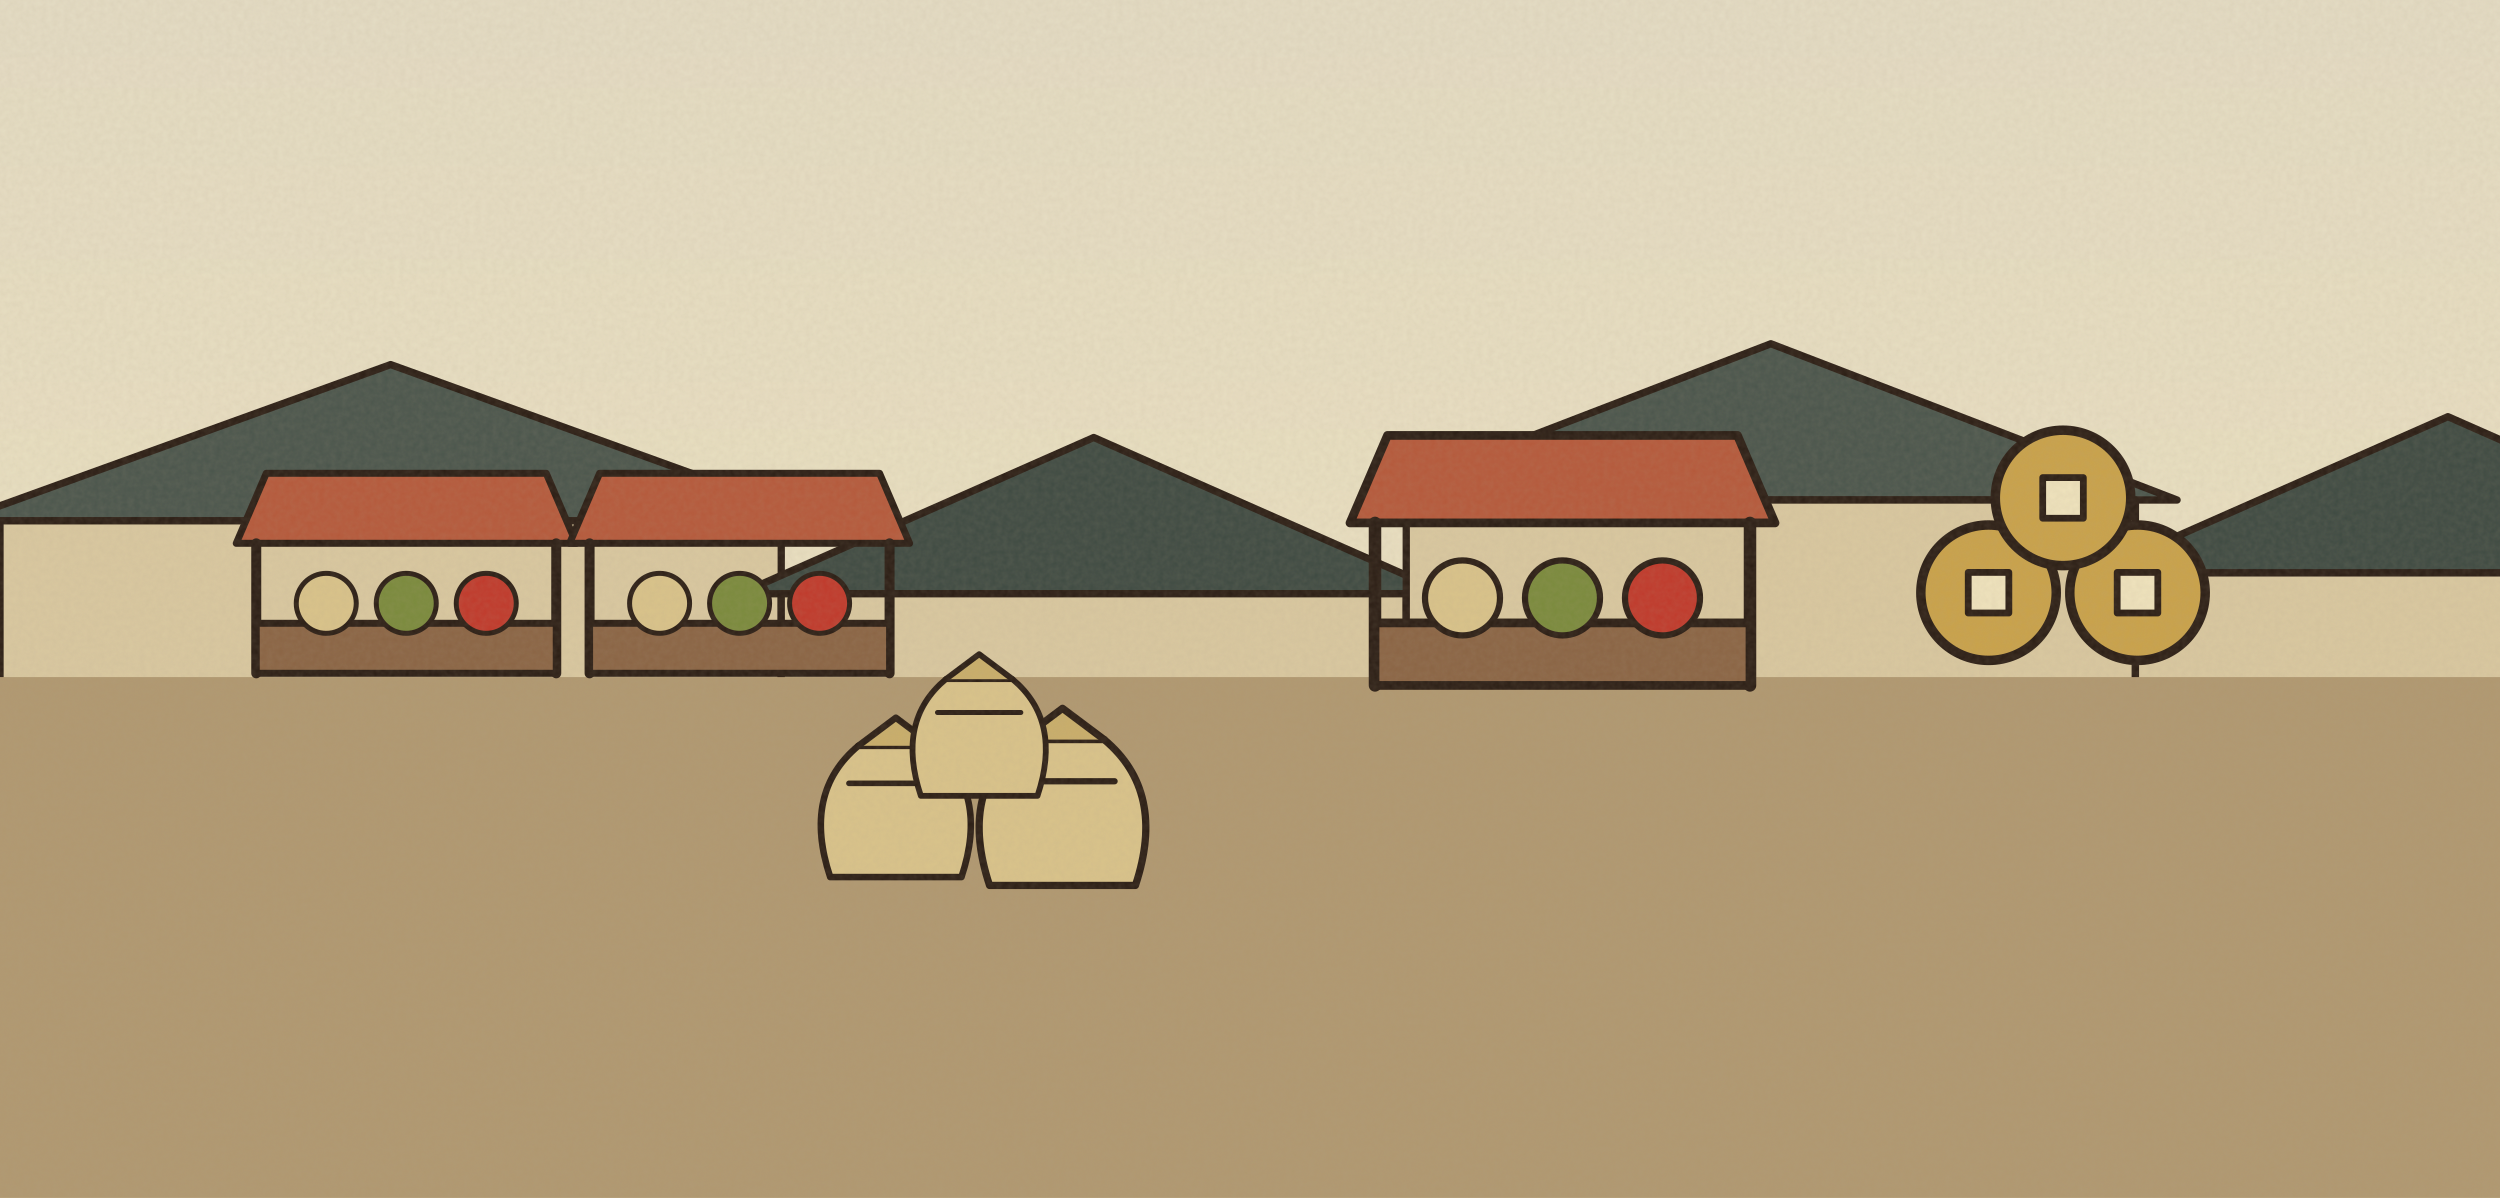
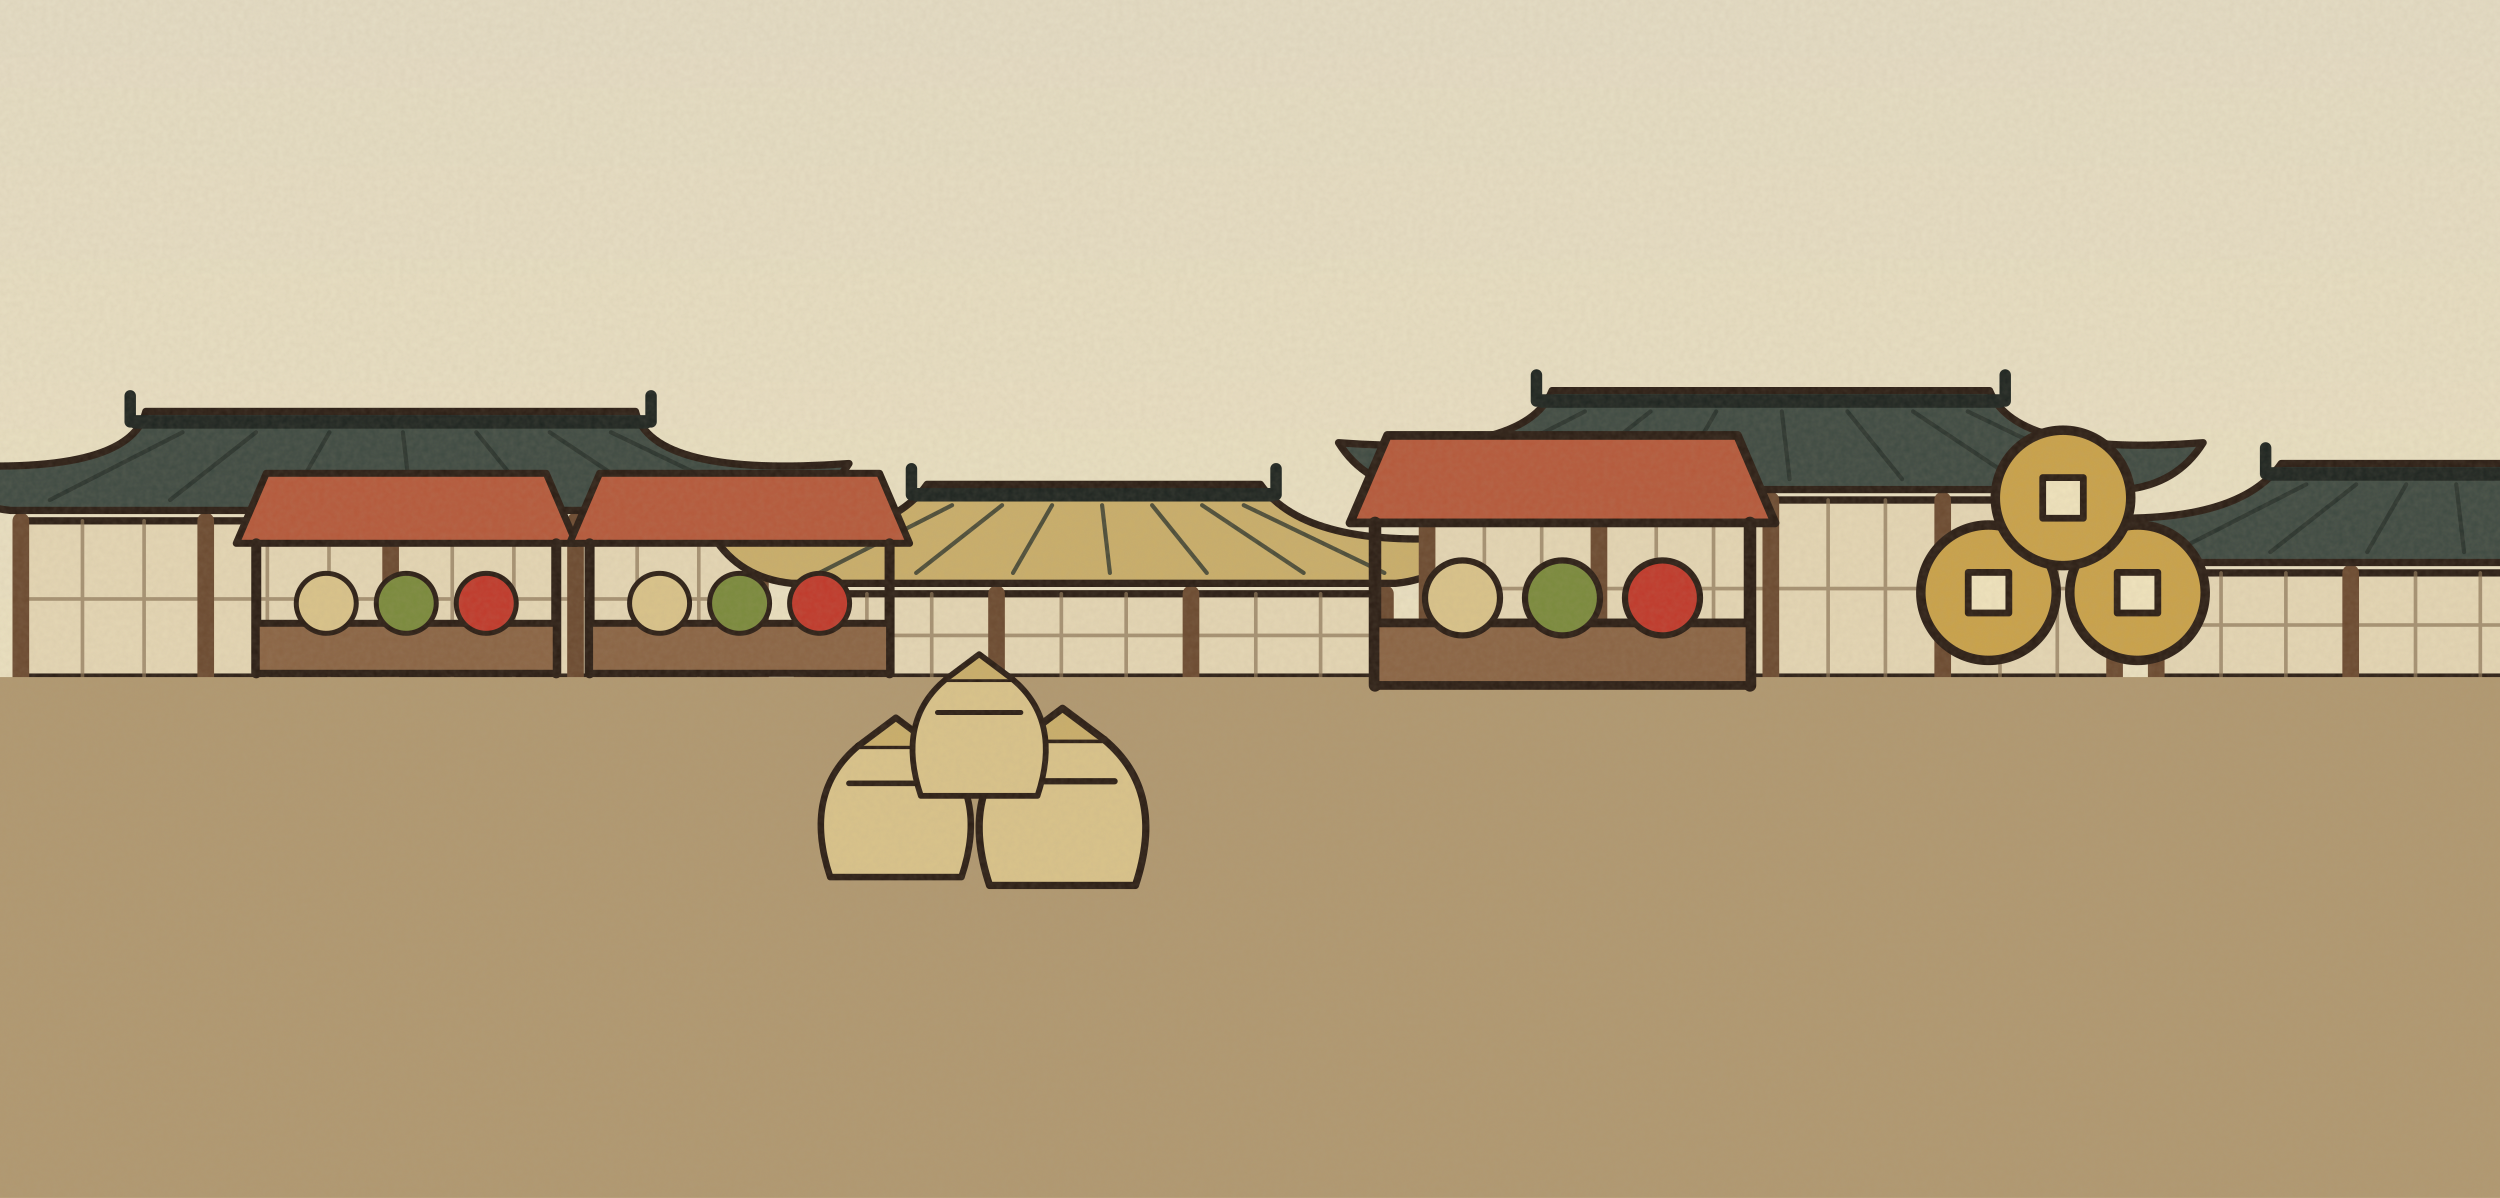
<svg xmlns="http://www.w3.org/2000/svg" viewBox="0 0 480 230" width="480" height="230" role="img" aria-label="한양 시장 거리의 좌판과 엽전">
  <defs>
    <linearGradient id="sky" x1="0" y1="0" x2="0" y2="1">
      <stop offset="0" stop-color="#e4dcc4" />
      <stop offset="1" stop-color="#efe3bd" />
    </linearGradient>
    <filter id="paper" x="0" y="0" width="100%" height="100%">
      <feTurbulence type="fractalNoise" baseFrequency="0.9" numOctaves="2" seed="4" result="n" />
      <feColorMatrix in="n" type="matrix" values="0 0 0 0 0.45  0 0 0 0 0.36  0 0 0 0 0.25  0 0 0 0.16 0" />
      <feComposite in2="SourceGraphic" operator="in" />
    </filter>
    <filter id="wash">
      <feTurbulence type="fractalNoise" baseFrequency="0.03 0.08" numOctaves="3" seed="7" result="t" />
      <feDisplacementMap in="SourceGraphic" in2="t" scale="6" />
    </filter>
    <linearGradient id="sea" x1="0" y1="0" x2="0" y2="1">
      <stop offset="0" stop-color="#5c8190" />
      <stop offset="1" stop-color="#3f6577" />
    </linearGradient>
  </defs>
  <rect width="480" height="230" fill="url(#sky)" />
  <g stroke="#2a1d14" stroke-width="1.4" stroke-linejoin="round" stroke-linecap="round">
-     <path d="M-8 100 L75 70 L158 100 Z" fill="#4a554c" />
-     <rect x="0" y="100" width="150" height="38" fill="#d9c8a0" />
-     <path d="M142 114 L210 84 L278 114 Z" fill="#3e4a42" />
-     <rect x="150" y="114" width="120" height="24" fill="#d9c8a0" />
-     <path d="M262 96 L340 66 L418 96 Z" fill="#4a554c" />
-     <rect x="270" y="96" width="140" height="42" fill="#d9c8a0" />
-     <path d="M402 110 L470 80 L538 110 Z" fill="#3e4a42" />
-     <rect x="410" y="110" width="120" height="28" fill="#d9c8a0" />
+     <g transform="translate(75 0)">
+       <rect x="-71" y="100" width="142" height="30" fill="#e4d6b4" />
+       <g stroke="#8a7355" stroke-width=".7" opacity=".7">
+         <path d="M-71 100 V130" />
+         <path d="M-59.167 100 V130" />
+         <path d="M-47.333 100 V130" />
+         <path d="M-35.5 100 V130" />
+         <path d="M-23.667 100 V130" />
+         <path d="M-11.833 100 V130" />
+         <path d="M0 100 V130" />
+         <path d="M11.833 100 V130" />
+         <path d="M23.667 100 V130" />
+         <path d="M35.5 100 V130" />
+         <path d="M47.333 100 V130" />
+         <path d="M59.167 100 V130" />
+         <path d="M71 100 V130" />
+         <path d="M-71 115 H71" />
+       </g>
+       <g stroke="#6b4a30" stroke-width="3.2">
+         <path d="M-71 100 V130" />
+         <path d="M-35.5 100 V130" />
+         <path d="M0 100 V130" />
+         <path d="M35.5 100 V130" />
+         <path d="M71 100 V130" />
+       </g>
+     </g>
+     <g transform="translate(75 94)">
+       <path d="M-47 -15 H47 Q50.22 -2.25 88 -5 Q83 3 73 4 H-73 Q-83 3 -88 -5 Q-50.22 -2.25 -47 -15 Z" fill="#3e4a42" />
+       <path d="M-49 -13 H49" stroke="#1d2420" stroke-width="2.6" />
+       <path d="M-50 -18 v5 M50 -18 v5" stroke="#1d2420" stroke-width="2.2" />
+       <g stroke="#232c27" stroke-width=".8" opacity=".75">
+         <path d="M-39.95 -11 L-65.45 2" />
+         <path d="M-25.85 -11 L-42.35 2" />
+         <path d="M-11.75 -11 L-19.25 2" />
+         <path d="M2.35 -11 L3.85 2" />
+         <path d="M16.45 -11 L26.95 2" />
+         <path d="M30.55 -11 L50.05 2" />
+         <path d="M42.3 -11 L69.3 2" />
+       </g>
+     </g>
+     <g transform="translate(210 0)">
+       <rect x="-56" y="114" width="112" height="16" fill="#e4d6b4" />
+       <g stroke="#8a7355" stroke-width=".7" opacity=".7">
+         <path d="M-56 114 V130" />
+         <path d="M-43.556 114 V130" />
+         <path d="M-31.111 114 V130" />
+         <path d="M-18.667 114 V130" />
+         <path d="M-6.222 114 V130" />
+         <path d="M6.222 114 V130" />
+         <path d="M18.667 114 V130" />
+         <path d="M31.111 114 V130" />
+         <path d="M43.556 114 V130" />
+         <path d="M56 114 V130" />
+         <path d="M-56 122 H56" />
+       </g>
+       <g stroke="#6b4a30" stroke-width="3.2">
+         <path d="M-56 114 V130" />
+         <path d="M-18.667 114 V130" />
+         <path d="M18.667 114 V130" />
+         <path d="M56 114 V130" />
+       </g>
+     </g>
+     <g transform="translate(210 108)">
+       <path d="M-32 -15 H32 Q40.92 -2.25 73 -5 Q68 3 58 4 H-58 Q-68 3 -73 -5 Q-40.92 -2.25 -32 -15 Z" fill="#c9ae6a" />
+       <path d="M-34 -13 H34" stroke="#1d2420" stroke-width="2.6" />
+       <path d="M-35 -18 v5 M35 -18 v5" stroke="#1d2420" stroke-width="2.2" />
+       <g stroke="#232c27" stroke-width=".8" opacity=".75">
+         <path d="M-27.2 -11 L-52.7 2" />
+         <path d="M-17.6 -11 L-34.1 2" />
+         <path d="M-8 -11 L-15.5 2" />
+         <path d="M1.6 -11 L3.1 2" />
+         <path d="M11.2 -11 L21.7 2" />
+         <path d="M20.8 -11 L40.3 2" />
+         <path d="M28.8 -11 L55.8 2" />
+       </g>
+     </g>
+     <g transform="translate(340 0)">
+       <rect x="-66" y="96" width="132" height="34" fill="#e4d6b4" />
+       <g stroke="#8a7355" stroke-width=".7" opacity=".7">
+         <path d="M-66 96 V130" />
+         <path d="M-55 96 V130" />
+         <path d="M-44 96 V130" />
+         <path d="M-33 96 V130" />
+         <path d="M-22 96 V130" />
+         <path d="M-11 96 V130" />
+         <path d="M0 96 V130" />
+         <path d="M11 96 V130" />
+         <path d="M22 96 V130" />
+         <path d="M33 96 V130" />
+         <path d="M44 96 V130" />
+         <path d="M55 96 V130" />
+         <path d="M66 96 V130" />
+         <path d="M-66 113 H66" />
+       </g>
+       <g stroke="#6b4a30" stroke-width="3.2">
+         <path d="M-66 96 V130" />
+         <path d="M-33 96 V130" />
+         <path d="M0 96 V130" />
+         <path d="M33 96 V130" />
+         <path d="M66 96 V130" />
+       </g>
+     </g>
+     <g transform="translate(340 90)">
+       <path d="M-42 -15 H42 Q47.12 -2.25 83 -5 Q78 3 68 4 H-68 Q-78 3 -83 -5 Q-47.12 -2.25 -42 -15 Z" fill="#3e4a42" />
+       <path d="M-44 -13 H44" stroke="#1d2420" stroke-width="2.6" />
+       <path d="M-45 -18 v5 M45 -18 v5" stroke="#1d2420" stroke-width="2.2" />
+       <g stroke="#232c27" stroke-width=".8" opacity=".75">
+         <path d="M-35.7 -11 L-61.2 2" />
+         <path d="M-23.1 -11 L-39.6 2" />
+         <path d="M-10.5 -11 L-18 2" />
+         <path d="M2.1 -11 L3.6 2" />
+         <path d="M14.7 -11 L25.2 2" />
+         <path d="M27.3 -11 L46.8 2" />
+         <path d="M37.8 -11 L64.8 2" />
+       </g>
+     </g>
+     <g transform="translate(470 0)">
+       <rect x="-56" y="110" width="112" height="20" fill="#e4d6b4" />
+       <g stroke="#8a7355" stroke-width=".7" opacity=".7">
+         <path d="M-56 110 V130" />
+         <path d="M-43.556 110 V130" />
+         <path d="M-31.111 110 V130" />
+         <path d="M-18.667 110 V130" />
+         <path d="M-6.222 110 V130" />
+         <path d="M6.222 110 V130" />
+         <path d="M18.667 110 V130" />
+         <path d="M31.111 110 V130" />
+         <path d="M43.556 110 V130" />
+         <path d="M56 110 V130" />
+         <path d="M-56 120 H56" />
+       </g>
+       <g stroke="#6b4a30" stroke-width="3.2">
+         <path d="M-56 110 V130" />
+         <path d="M-18.667 110 V130" />
+         <path d="M18.667 110 V130" />
+         <path d="M56 110 V130" />
+       </g>
+     </g>
+     <g transform="translate(470 104)">
+       <path d="M-32 -15 H32 Q40.92 -2.25 73 -5 Q68 3 58 4 H-58 Q-68 3 -73 -5 Q-40.92 -2.25 -32 -15 Z" fill="#3e4a42" />
+       <path d="M-34 -13 H34" stroke="#1d2420" stroke-width="2.6" />
+       <path d="M-35 -18 v5 M35 -18 v5" stroke="#1d2420" stroke-width="2.2" />
+       <g stroke="#232c27" stroke-width=".8" opacity=".75">
+         <path d="M-27.2 -11 L-52.7 2" />
+         <path d="M-17.6 -11 L-34.1 2" />
+         <path d="M-8 -11 L-15.5 2" />
+         <path d="M1.6 -11 L3.1 2" />
+         <path d="M11.2 -11 L21.7 2" />
+         <path d="M20.8 -11 L40.3 2" />
+         <path d="M28.8 -11 L55.8 2" />
+       </g>
+     </g>
  </g>
  <rect y="130" width="480" height="100" fill="#b09870" />
  <g transform="translate(78 112) scale(0.96)" stroke="#2a1d14" stroke-width="1.4" stroke-linejoin="round" stroke-linecap="round">
    <path d="M-34 -8 L-28 -22 H28 L34 -8 Z" fill="#b5593b" />
    <path d="M-30 -8 V18 M30 -8 V18" stroke-width="2" />
    <rect x="-30" y="8" width="60" height="10" fill="#8a6444" />
    <g stroke-width="1">
      <circle cx="-16" cy="4" r="6" fill="#d9c38a" />
      <circle cx="0" cy="4" r="6" fill="#7a8a3c" />
      <circle cx="16" cy="4" r="6" fill="#c0392b" />
    </g>
  </g>
  <g transform="translate(142 112) scale(0.96)" stroke="#2a1d14" stroke-width="1.4" stroke-linejoin="round" stroke-linecap="round">
    <path d="M-34 -8 L-28 -22 H28 L34 -8 Z" fill="#b5593b" />
    <path d="M-30 -8 V18 M30 -8 V18" stroke-width="2" />
    <rect x="-30" y="8" width="60" height="10" fill="#8a6444" />
    <g stroke-width="1">
      <circle cx="-16" cy="4" r="6" fill="#d9c38a" />
      <circle cx="0" cy="4" r="6" fill="#7a8a3c" />
      <circle cx="16" cy="4" r="6" fill="#c0392b" />
    </g>
  </g>
  <g transform="translate(300 110) scale(1.2)" stroke="#2a1d14" stroke-width="1.4" stroke-linejoin="round" stroke-linecap="round">
    <path d="M-34 -8 L-28 -22 H28 L34 -8 Z" fill="#b5593b" />
    <path d="M-30 -8 V18 M30 -8 V18" stroke-width="2" />
    <rect x="-30" y="8" width="60" height="10" fill="#8a6444" />
    <g stroke-width="1">
      <circle cx="-16" cy="4" r="6" fill="#d9c38a" />
      <circle cx="0" cy="4" r="6" fill="#7a8a3c" />
      <circle cx="16" cy="4" r="6" fill="#c0392b" />
    </g>
  </g>
  <g transform="translate(400 106) scale(1.3)" stroke="#2a1d14" stroke-width="1.4" stroke-linejoin="round" stroke-linecap="round">
    <g fill="#c9a24a">
      <circle cx="-14" cy="6" r="10" />
      <circle cx="8" cy="6" r="10" />
      <circle cx="-3" cy="-8" r="10" />
    </g>
    <g fill="#efe3bd" stroke-width="1">
      <rect x="-17" y="3" width="6" height="6" />
      <rect x="5" y="3" width="6" height="6" />
      <rect x="-6" y="-11" width="6" height="6" />
    </g>
  </g>
  <g transform="translate(172 154) scale(0.9)" stroke="#2a1d14" stroke-width="1.4" stroke-linejoin="round" stroke-linecap="round">
    <path d="M-14 16 Q-20 -2 -8 -12 H8 Q20 -2 14 16 Z" fill="#d9c38a" />
    <path d="M-8 -12 L0 -18 L8 -12" fill="#c9ae6a" />
    <path d="M-10 -4 H10" stroke-width="1.2" />
  </g>
  <g transform="translate(204 154) scale(1)" stroke="#2a1d14" stroke-width="1.4" stroke-linejoin="round" stroke-linecap="round">
    <path d="M-14 16 Q-20 -2 -8 -12 H8 Q20 -2 14 16 Z" fill="#d9c38a" />
    <path d="M-8 -12 L0 -18 L8 -12" fill="#c9ae6a" />
    <path d="M-10 -4 H10" stroke-width="1.2" />
  </g>
  <g transform="translate(188 140) scale(0.8)" stroke="#2a1d14" stroke-width="1.4" stroke-linejoin="round" stroke-linecap="round">
    <path d="M-14 16 Q-20 -2 -8 -12 H8 Q20 -2 14 16 Z" fill="#d9c38a" />
    <path d="M-8 -12 L0 -18 L8 -12" fill="#c9ae6a" />
    <path d="M-10 -4 H10" stroke-width="1.2" />
  </g>
  <rect width="480" height="230" fill="#fff" filter="url(#paper)" />
</svg>
